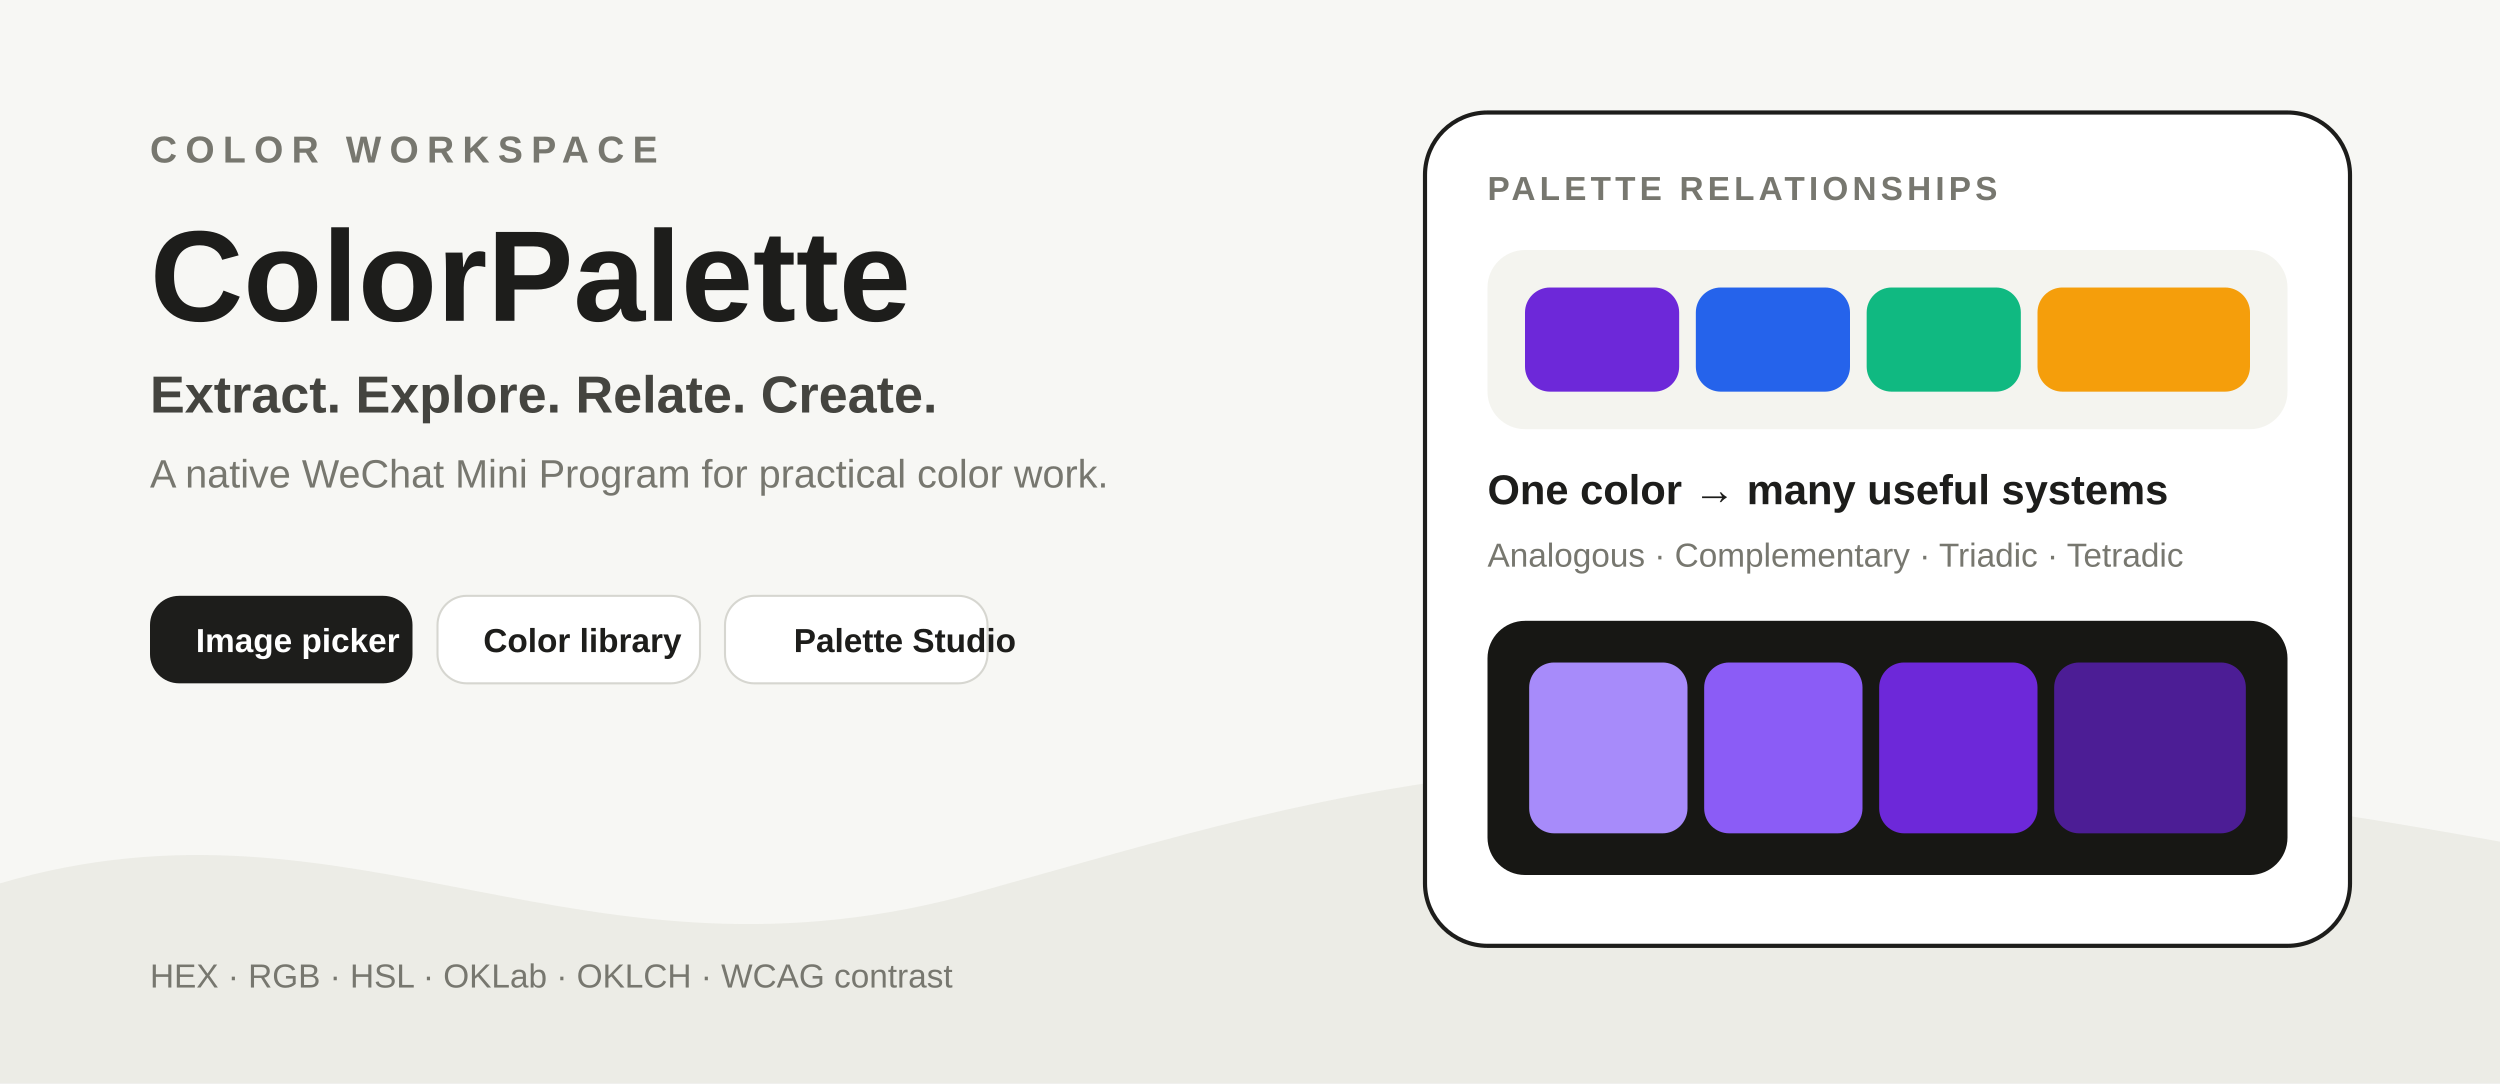
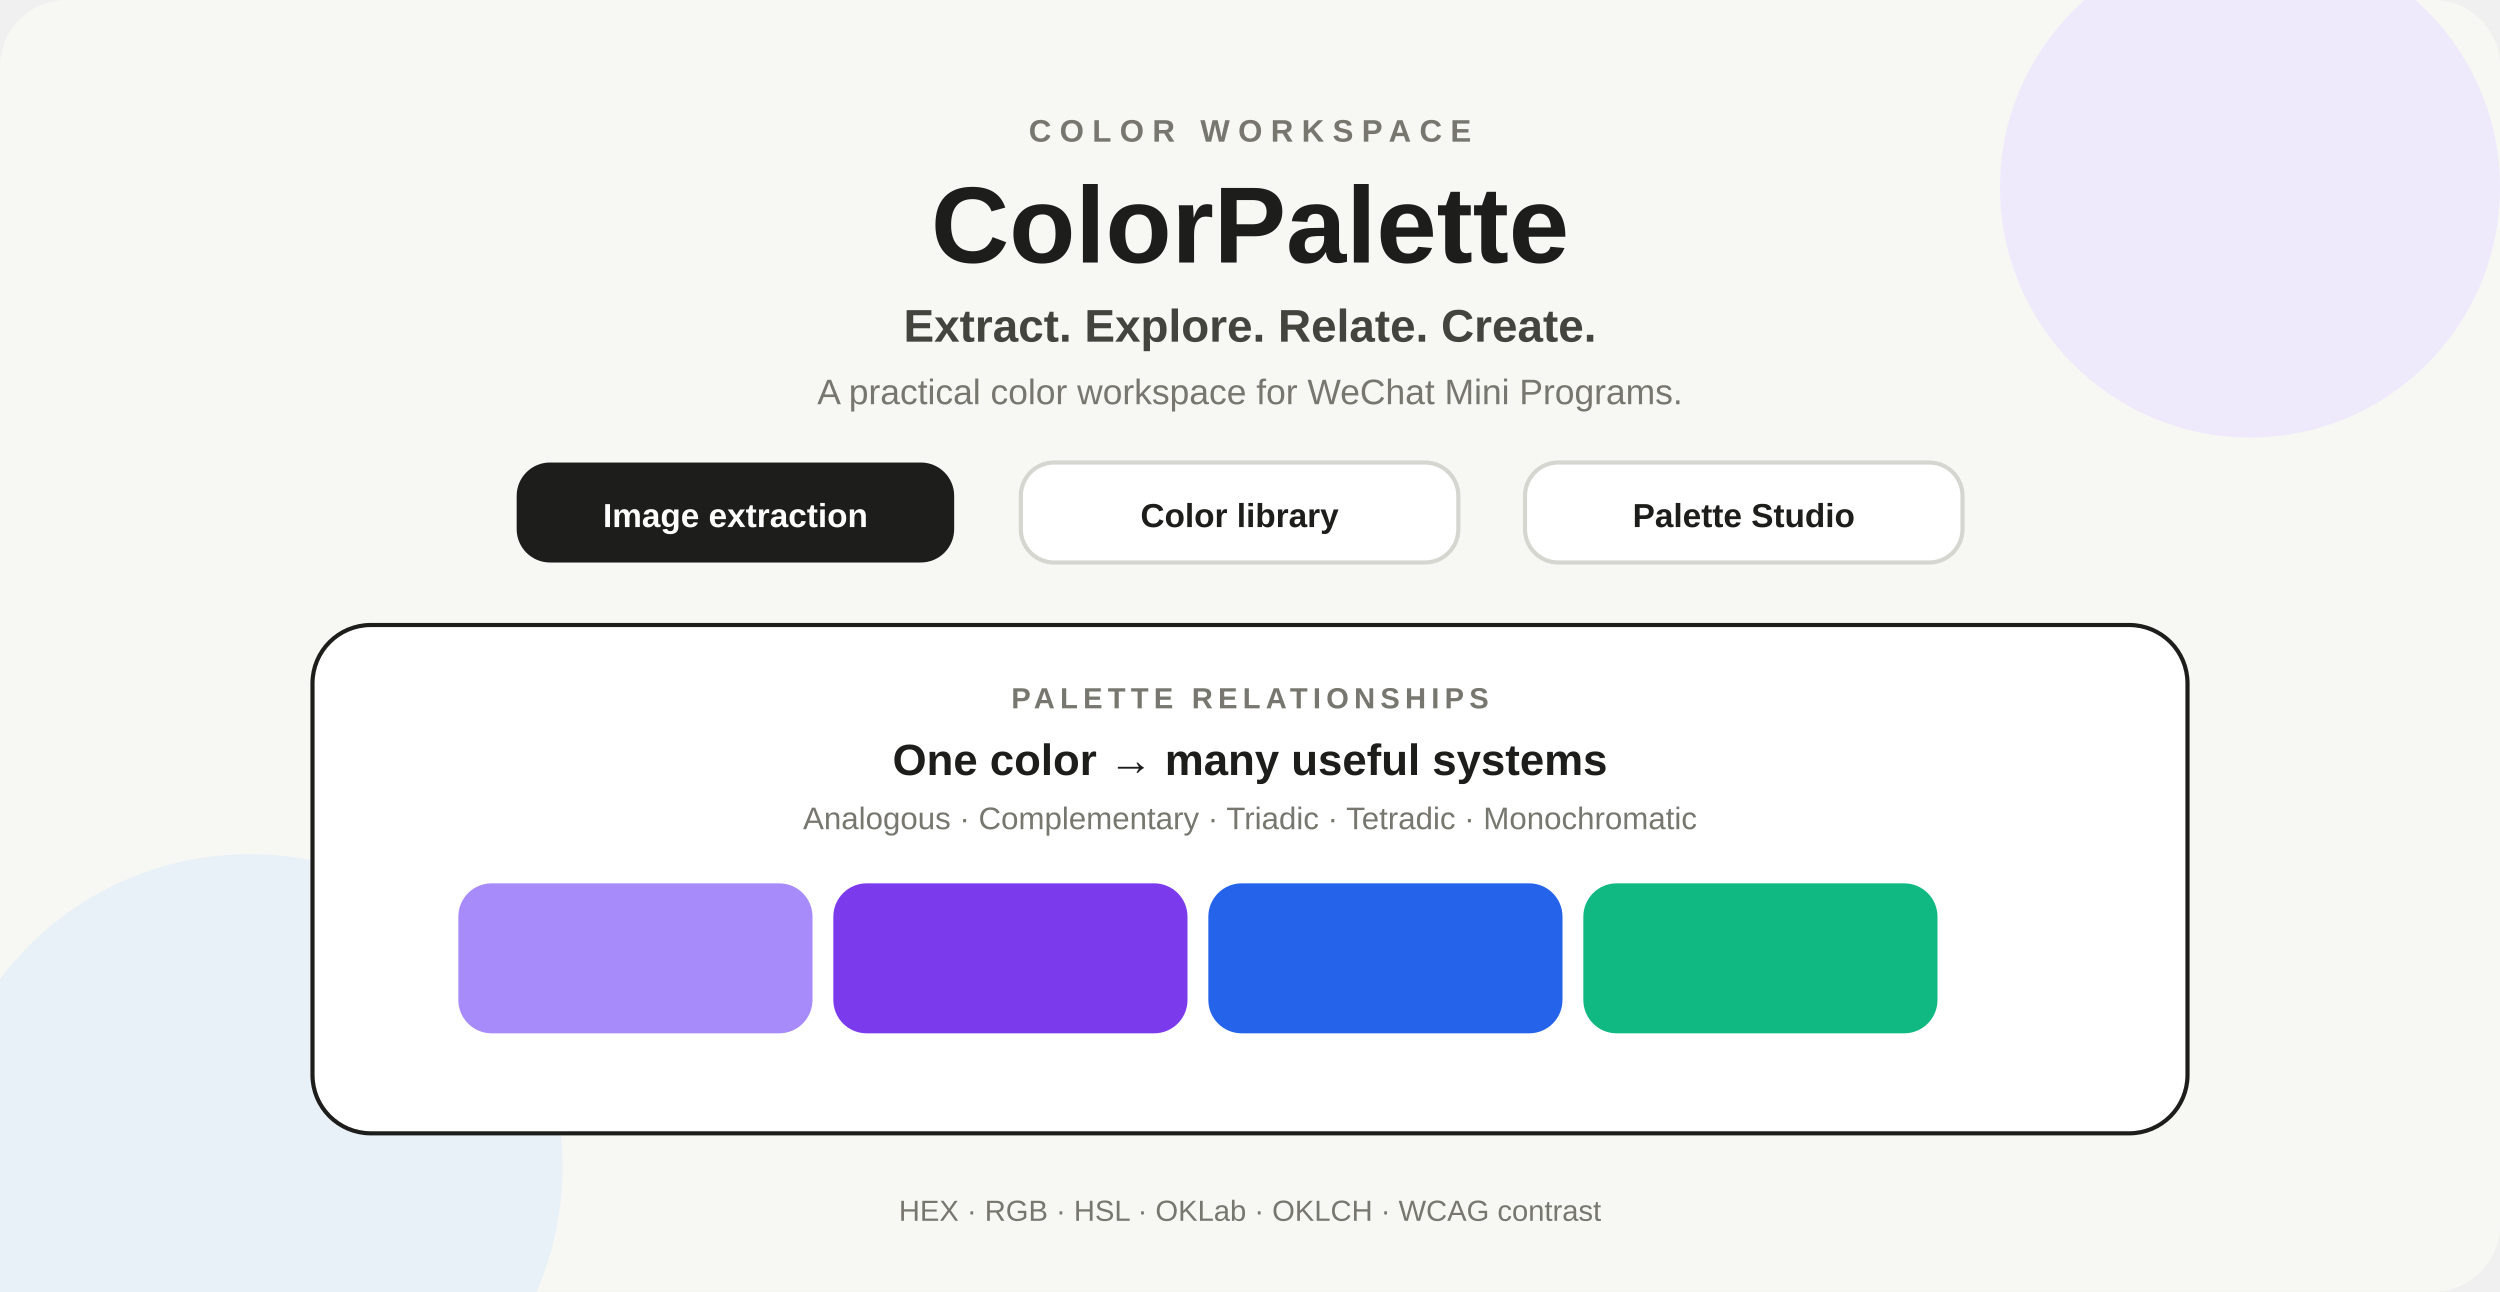
- <svg xmlns="http://www.w3.org/2000/svg" viewBox="0 0 1200 520" width="1200" height="520" role="img" aria-labelledby="title desc">
-   <rect width="1200" height="520" fill="#F7F7F4" />
-   <path d="M0 424C170 374 280 482 470 428C650 378 780 328 1200 404V520H0Z" fill="#ECECE6" />
-   <g font-family="-apple-system,BlinkMacSystemFont,'Segoe UI',Arial,sans-serif">
-     <text x="72" y="78" font-size="18" font-weight="700" letter-spacing="4" fill="#77776F">COLOR WORKSPACE</text>
-     <text x="72" y="154" font-size="62" font-weight="800" fill="#1D1D1B">ColorPalette</text>
-     <text x="72" y="198" font-size="25" font-weight="600" fill="#44443F">Extract. Explore. Relate. Create.</text>
-     <text x="72" y="234" font-size="19" fill="#77776F">A native WeChat Mini Program for practical color work.</text>
-     <g transform="translate(72 286)">
-       <rect width="126" height="42" rx="14" fill="#1D1D1B" />
-       <text x="22" y="27" font-size="16" font-weight="700" fill="#FFFFFF">Image picker</text>
-       <rect x="138" width="126" height="42" rx="14" fill="#FFFFFF" stroke="#D6D6D0" />
-       <text x="160" y="27" font-size="16" font-weight="700" fill="#1D1D1B">Color library</text>
-       <rect x="276" width="126" height="42" rx="14" fill="#FFFFFF" stroke="#D6D6D0" />
-       <text x="309" y="27" font-size="16" font-weight="700" fill="#1D1D1B">Palette Studio</text>
+ <svg xmlns="http://www.w3.org/2000/svg" viewBox="0 0 1200 620" width="1200" height="620" role="img" aria-labelledby="title desc">
+   <rect width="1200" height="620" rx="32" fill="#F7F7F4" />
+   <circle cx="1080" cy="90" r="120" fill="#EEEAFB" />
+   <circle cx="120" cy="560" r="150" fill="#E8F1F7" />
+   <g font-family="-apple-system,BlinkMacSystemFont,'Segoe UI',Arial,sans-serif" text-anchor="middle">
+     <text x="600" y="68" font-size="15" font-weight="800" letter-spacing="4" fill="#77776F">COLOR WORKSPACE</text>
+     <text x="600" y="126" font-size="52" font-weight="800" fill="#1D1D1B">ColorPalette</text>
+     <text x="600" y="164" font-size="22" font-weight="600" fill="#44443F">Extract. Explore. Relate. Create.</text>
+     <text x="600" y="194" font-size="17" fill="#77776F">A practical color workspace for WeChat Mini Programs.</text>
+   </g>
+   <g transform="translate(248 222)" font-family="-apple-system,BlinkMacSystemFont,'Segoe UI',Arial,sans-serif" text-anchor="middle">
+     <rect x="0" y="0" width="210" height="48" rx="16" fill="#1D1D1B" />
+     <text x="105" y="31" font-size="16" font-weight="700" fill="#FFFFFF">Image extraction</text>
+     <rect x="242" y="0" width="210" height="48" rx="16" fill="#FFFFFF" stroke="#D6D6D0" stroke-width="2" />
+     <text x="347" y="31" font-size="16" font-weight="700" fill="#1D1D1B">Color library</text>
+     <rect x="484" y="0" width="210" height="48" rx="16" fill="#FFFFFF" stroke="#D6D6D0" stroke-width="2" />
+     <text x="589" y="31" font-size="16" font-weight="700" fill="#1D1D1B">Palette Studio</text>
+   </g>
+   <g transform="translate(150 300)">
+     <rect width="900" height="244" rx="28" fill="#FFFFFF" stroke="#1D1D1B" stroke-width="2" />
+     <g font-family="-apple-system,BlinkMacSystemFont,'Segoe UI',Arial,sans-serif" text-anchor="middle">
+       <text x="450" y="40" font-size="14" font-weight="800" letter-spacing="2.5" fill="#77776F">PALETTE RELATIONSHIPS</text>
+       <text x="450" y="72" font-size="21" font-weight="800" fill="#1D1D1B">One color → many useful systems</text>
+       <text x="450" y="98" font-size="15" fill="#77776F">Analogous · Complementary · Triadic · Tetradic · Monochromatic</text>
+     </g>
+     <g transform="translate(70 124)">
+       <rect width="170" height="72" rx="16" fill="#A78BFA" />
+       <rect x="180" width="170" height="72" rx="16" fill="#7C3AED" />
+       <rect x="360" width="170" height="72" rx="16" fill="#2563EB" />
+       <rect x="540" width="170" height="72" rx="16" fill="#10B981" />
    </g>
  </g>
-   <g transform="translate(684 54)">
-     <rect width="444" height="400" rx="30" fill="#FFFFFF" stroke="#1D1D1B" stroke-width="2" />
-     <text x="30" y="42" font-family="-apple-system,BlinkMacSystemFont,'Segoe UI',Arial,sans-serif" font-size="16" font-weight="700" letter-spacing="2" fill="#77776F">PALETTE RELATIONSHIPS</text>
-     <rect x="30" y="66" width="384" height="86" rx="18" fill="#F4F4EF" />
-     <rect x="48" y="84" width="74" height="50" rx="12" fill="#6D28D9" />
-     <rect x="130" y="84" width="74" height="50" rx="12" fill="#2563EB" />
-     <rect x="212" y="84" width="74" height="50" rx="12" fill="#10B981" />
-     <rect x="294" y="84" width="102" height="50" rx="12" fill="#F59E0B" />
-     <g font-family="-apple-system,BlinkMacSystemFont,'Segoe UI',Arial,sans-serif" fill="#1D1D1B">
-       <text x="30" y="188" font-size="20" font-weight="800">One color → many useful systems</text>
-       <text x="30" y="218" font-size="16" fill="#77776F">Analogous · Complementary · Triadic · Tetradic</text>
-     </g>
-     <g transform="translate(30 244)">
-       <rect width="384" height="122" rx="18" fill="#171714" />
-       <rect x="20" y="20" width="76" height="82" rx="12" fill="#A78BFA" />
-       <rect x="104" y="20" width="76" height="82" rx="12" fill="#8B5CF6" />
-       <rect x="188" y="20" width="76" height="82" rx="12" fill="#6D28D9" />
-       <rect x="272" y="20" width="92" height="82" rx="12" fill="#4C1D95" />
-     </g>
+   <g font-family="-apple-system,BlinkMacSystemFont,'Segoe UI',Arial,sans-serif" text-anchor="middle">
+     <text x="600" y="586" font-size="14" fill="#77776F">HEX · RGB · HSL · OKLab · OKLCH · WCAG contrast</text>
  </g>
-   <text x="72" y="474" font-family="-apple-system,BlinkMacSystemFont,'Segoe UI',Arial,sans-serif" font-size="16" fill="#77776F">HEX · RGB · HSL · OKLab · OKLCH · WCAG contrast</text>
</svg>
